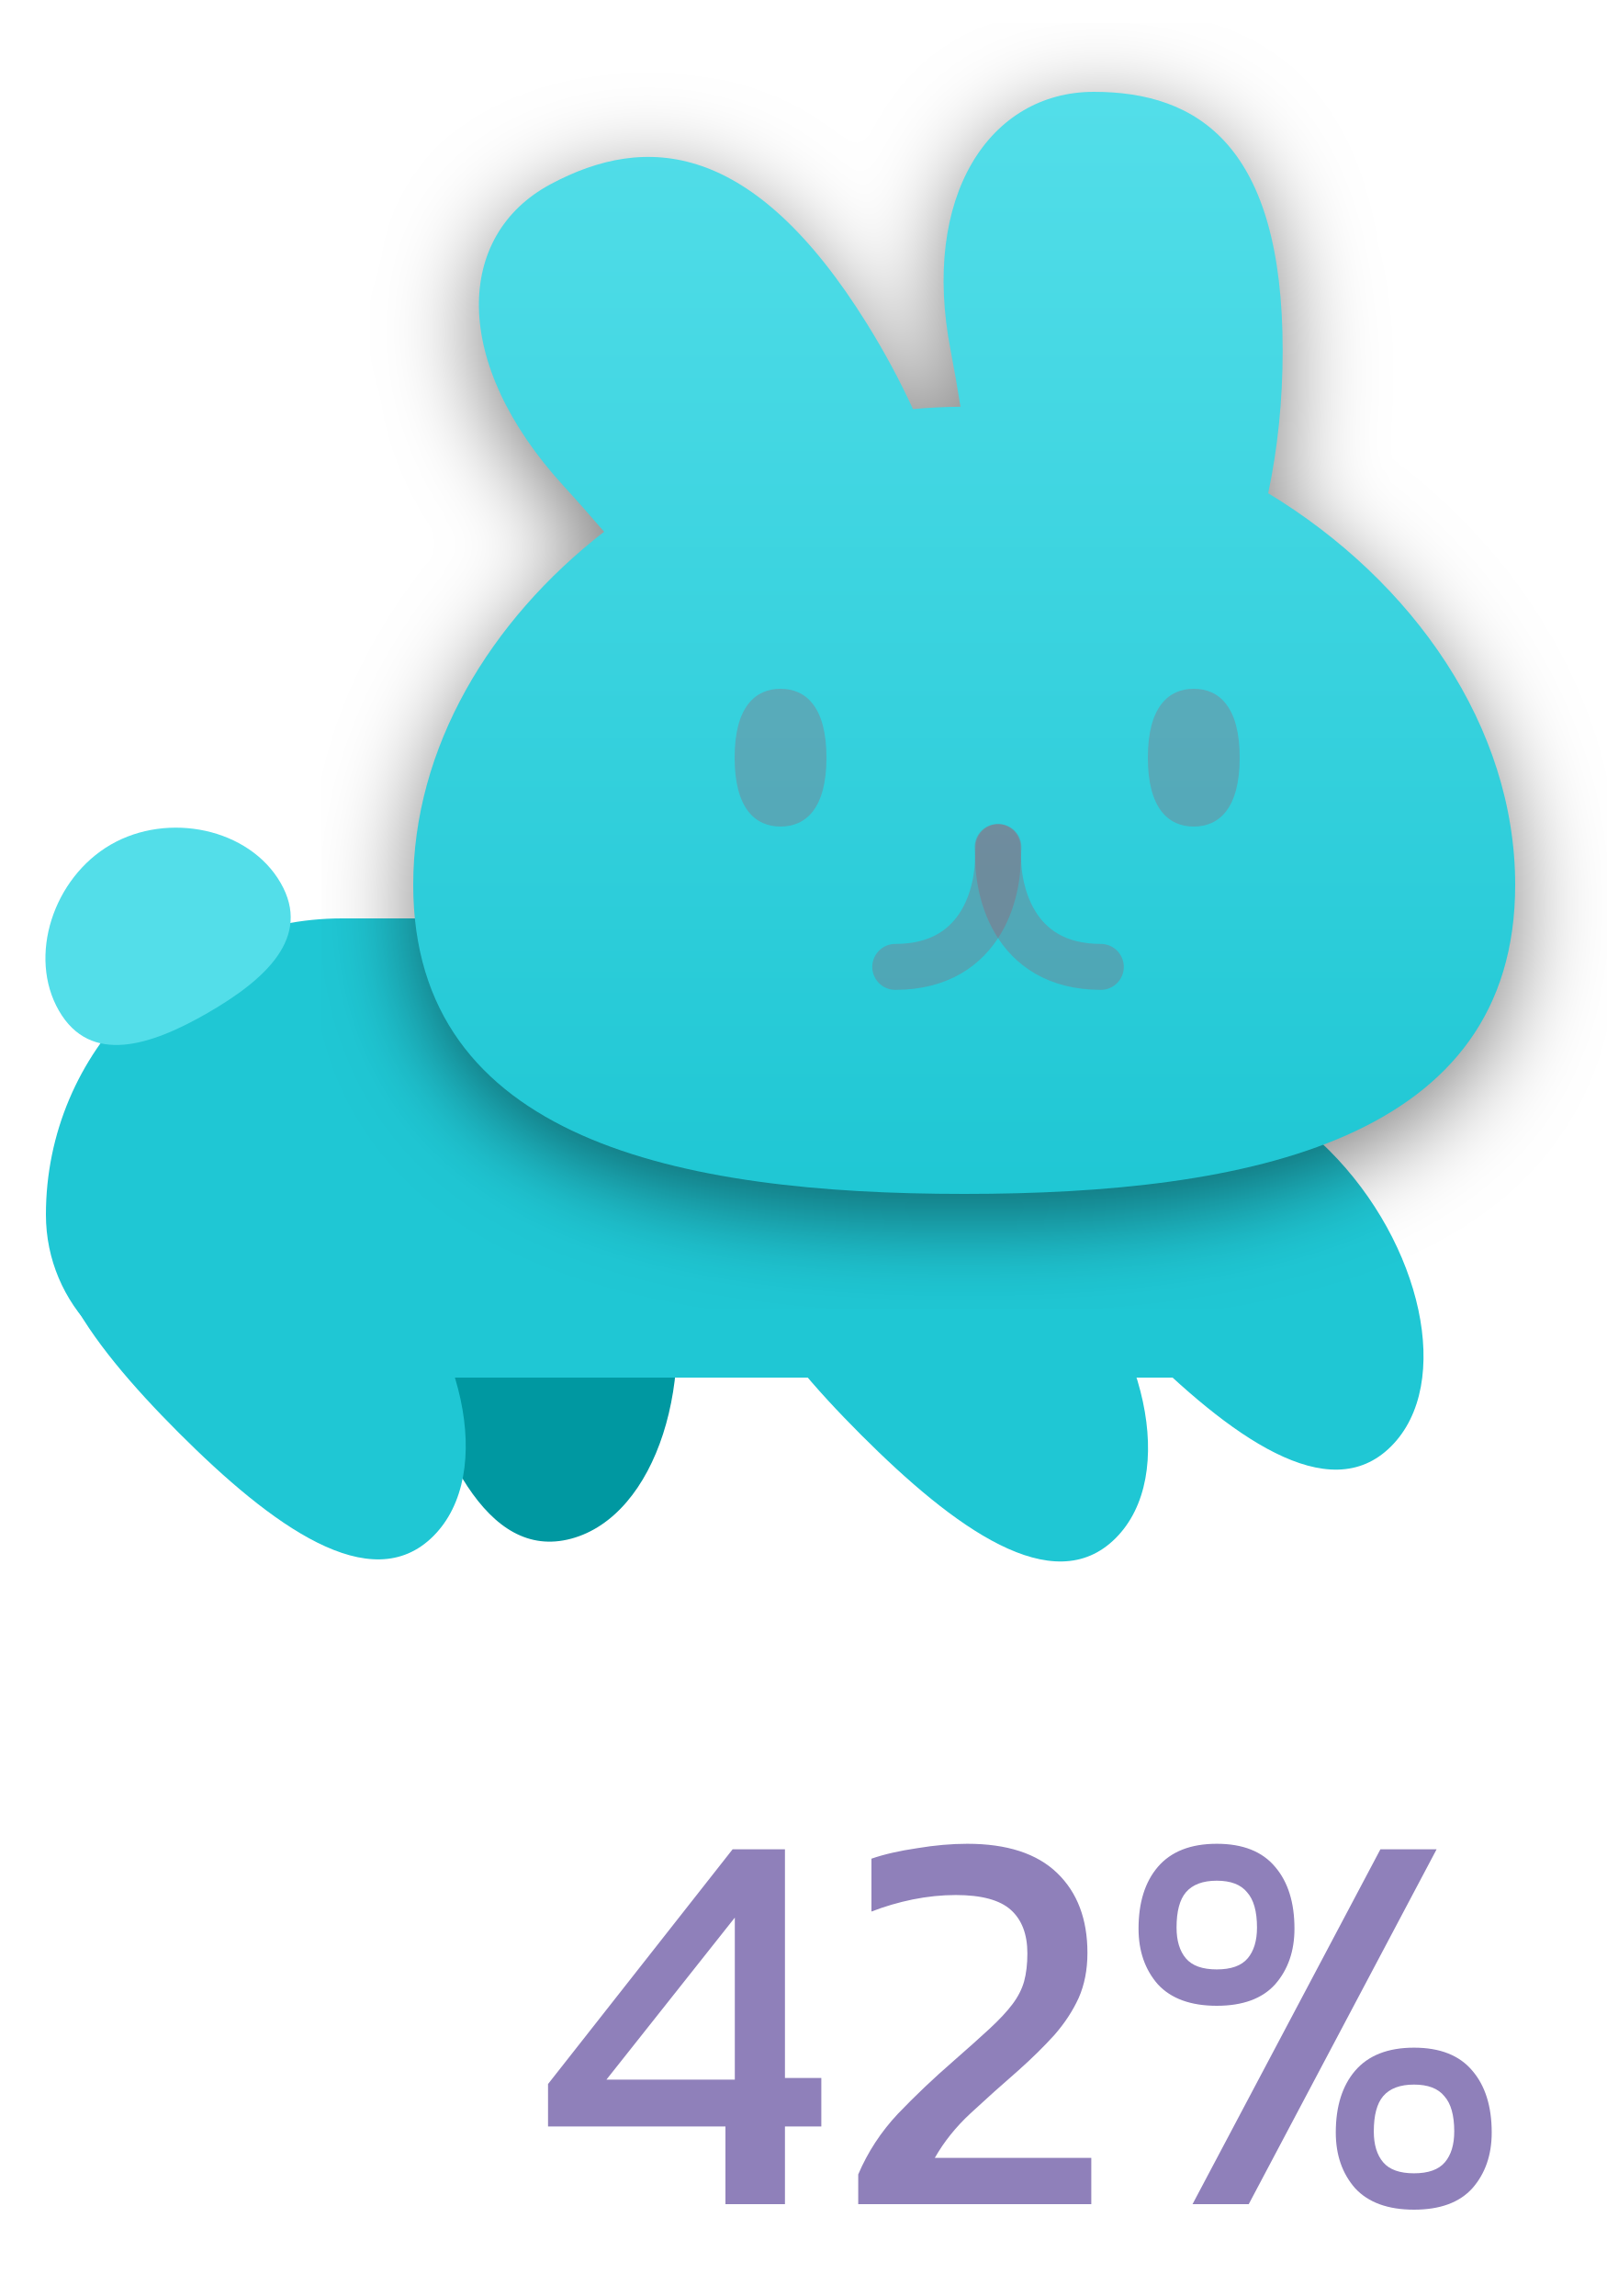
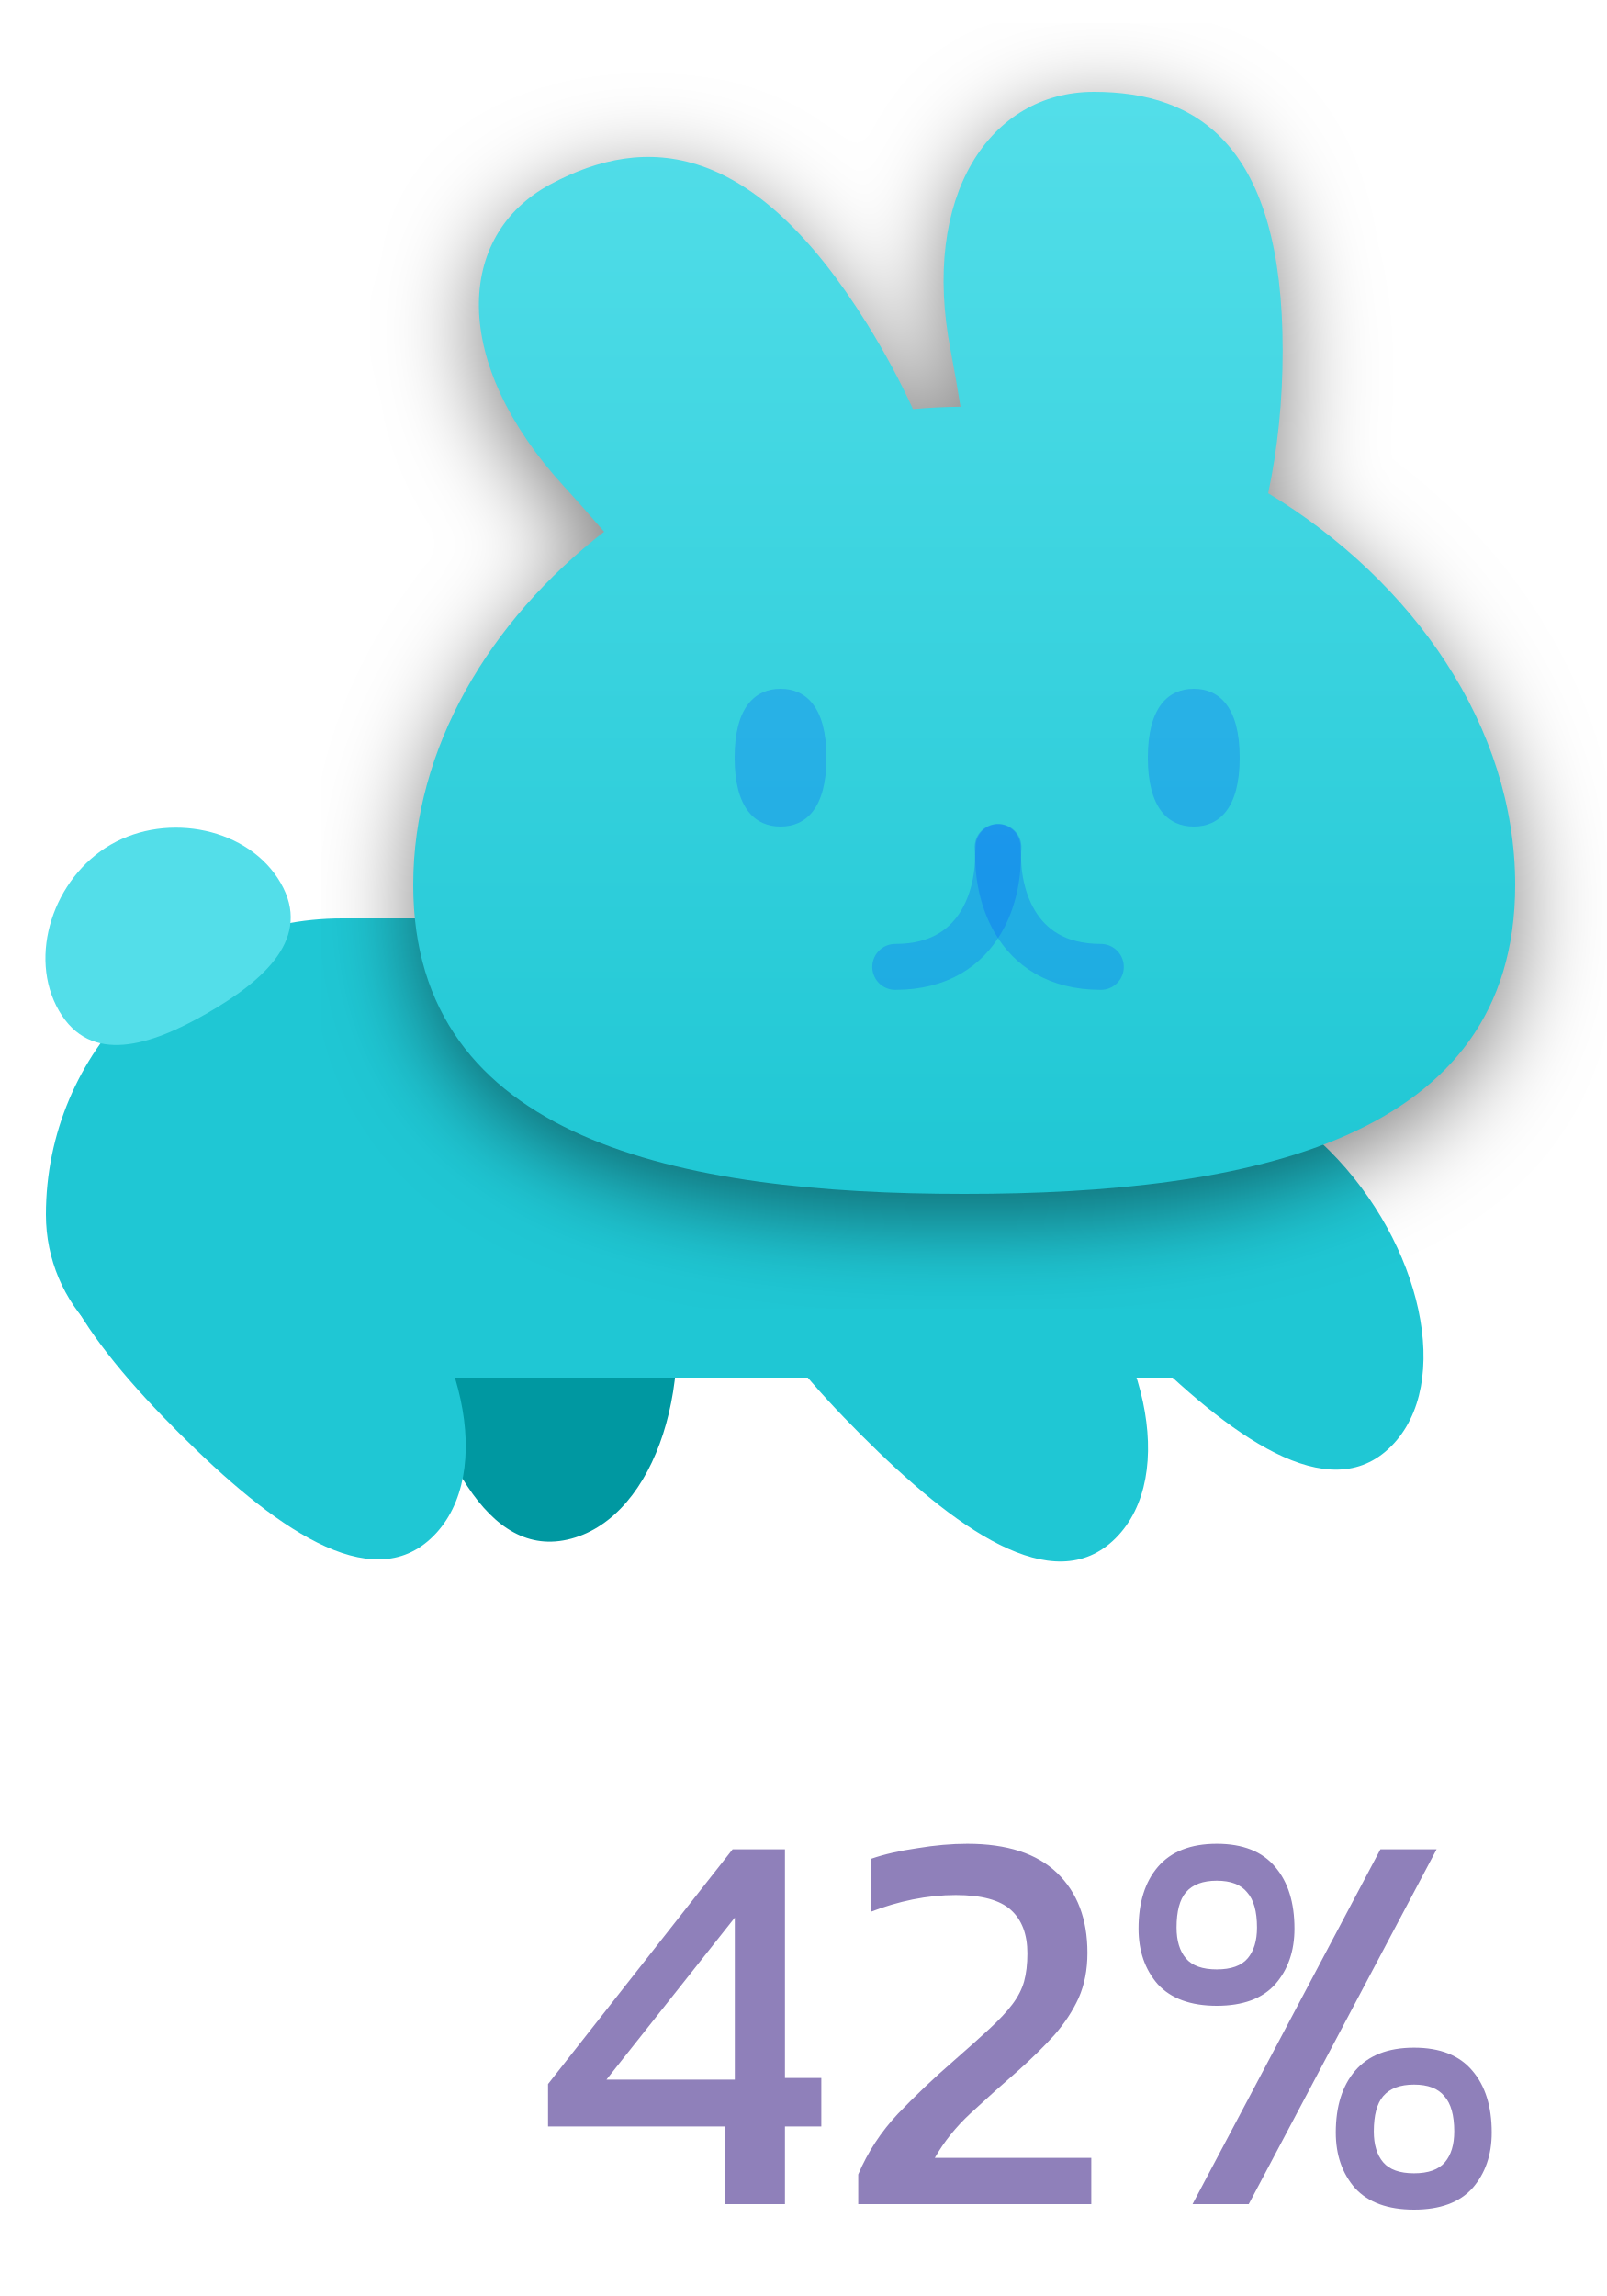
<svg xmlns="http://www.w3.org/2000/svg" width="35" height="50" viewBox="0 0 35 50" fill="none">
  <path d="M9.588 22.865C7.729 23.363 8.025 26.033 8.764 28.79C9.502 31.546 10.581 34.006 12.44 33.508C14.299 33.01 15.233 30.01 14.495 27.254C13.756 24.498 11.447 22.367 9.588 22.865Z" fill="#0098A1" />
  <path d="M1 26.452C1 22.889 3.888 20 7.452 20H13V30H4.548C2.589 30 1 28.411 1 26.452Z" fill="#1FC7D4" />
  <path d="M6.111 19.225C6.797 20.412 5.778 21.334 4.528 22.056C3.278 22.778 1.97 23.199 1.284 22.011C0.599 20.824 1.163 19.115 2.413 18.393C3.663 17.672 5.425 18.037 6.111 19.225Z" fill="#53DEE9" />
  <path d="M1.647 25.66C0.286 27.021 1.878 29.185 3.895 31.203C5.913 33.221 8.077 34.812 9.438 33.452C10.799 32.091 10.108 29.025 8.091 27.008C6.073 24.99 3.007 24.299 1.647 25.66Z" fill="#1FC7D4" />
  <rect width="1" height="10" transform="matrix(-1 0 0 1 14 20)" fill="#1FC7D4" />
  <rect x="9" y="20" width="17" height="10" fill="#1FC7D4" />
  <path d="M16.507 25.706C15.146 27.067 16.738 29.231 18.756 31.249C20.773 33.267 22.938 34.858 24.298 33.497C25.659 32.137 24.968 29.071 22.951 27.053C20.933 25.036 17.868 24.345 16.507 25.706Z" fill="#1FC7D4" />
  <path d="M22.507 23.706C21.146 25.067 22.738 27.231 24.756 29.249C26.773 31.267 28.938 32.858 30.298 31.497C31.659 30.137 30.968 27.071 28.951 25.053C26.933 23.036 23.868 22.345 22.507 23.706Z" fill="#1FC7D4" />
  <g filter="url(#filter0_d)">
    <path fill-rule="evenodd" clip-rule="evenodd" d="M20.705 7.634C20.781 8.027 20.852 8.438 20.919 8.857C20.573 8.86 20.227 8.877 19.884 8.909C19.603 8.295 19.269 7.672 18.884 7.053C16.396 3.051 14.062 2.901 11.989 4.013C9.915 5.124 9.811 7.896 12.283 10.592C12.57 10.905 12.863 11.238 13.157 11.58C10.66 13.516 9 16.291 9 19.27C9 24.829 14.785 26 21 26C27.215 26 33 24.829 33 19.27C33 15.828 30.784 12.658 27.621 10.741C27.824 9.785 27.936 8.735 27.936 7.634C27.936 3.172 26.095 2 23.824 2C21.553 2 20.051 4.271 20.705 7.634Z" fill="url(#paint0_linear_bunny_full)" />
  </g>
-   <path d="M21.728 18.445C21.796 19.315 21.445 21.056 19.498 21.056" stroke="rgba(193, 57, 80, 0.25)" stroke-linecap="round" />
-   <path d="M21.746 18.445C21.678 19.315 22.03 21.056 23.976 21.056" stroke="rgba(193, 57, 80, 0.25)" stroke-linecap="round" />
-   <path d="M18 16.5C18 17.605 17.552 18 17 18C16.448 18 16 17.605 16 16.5C16 15.395 16.448 15 17 15C17.552 15 18 15.395 18 16.5Z" fill="rgba(193, 57, 80, 0.25)" />
-   <path d="M27 16.5C27 17.605 26.552 18 26 18C25.448 18 25 17.605 25 16.5C25 15.395 25.448 15 26 15C26.552 15 27 15.395 27 16.5Z" fill="rgba(193, 57, 80, 0.25)" />
+   <path d="M21.728 18.445C21.796 19.315 21.445 21.056 19.498 21.056" stroke="rgba(1, 83, 255, 0.25)" stroke-linecap="round" />
+   <path d="M21.746 18.445C21.678 19.315 22.03 21.056 23.976 21.056" stroke="rgba(1, 83, 255, 0.25)" stroke-linecap="round" />
+   <path d="M18 16.5C18 17.605 17.552 18 17 18C16.448 18 16 17.605 16 16.5C16 15.395 16.448 15 17 15C17.552 15 18 15.395 18 16.5Z" fill="rgba(1, 83, 255, 0.25)" />
+   <path d="M27 16.5C27 17.605 26.552 18 26 18C25.448 18 25 17.605 25 16.5C25 15.395 25.448 15 26 15C26.552 15 27 15.395 27 16.5Z" fill="rgba(1, 83, 255, 0.25)" />
  <path d="M15.8 48V46.308H11.936V45.384L15.956 40.272H17.096V45.252H17.888V46.308H17.096V48H15.8ZM13.208 45.288H16.004V41.76L13.208 45.288ZM18.692 48V47.352C18.9 46.864 19.188 46.424 19.556 46.032C19.932 45.64 20.332 45.26 20.756 44.892C21.076 44.612 21.34 44.376 21.548 44.184C21.764 43.984 21.932 43.804 22.052 43.644C22.172 43.484 22.256 43.32 22.304 43.152C22.352 42.976 22.376 42.772 22.376 42.54C22.376 42.124 22.256 41.808 22.016 41.592C21.776 41.376 21.376 41.268 20.816 41.268C20.512 41.268 20.2 41.3 19.88 41.364C19.568 41.428 19.268 41.516 18.98 41.628V40.476C19.26 40.38 19.592 40.304 19.976 40.248C20.36 40.184 20.724 40.152 21.068 40.152C21.932 40.152 22.584 40.364 23.024 40.788C23.464 41.212 23.684 41.792 23.684 42.528C23.684 42.896 23.62 43.224 23.492 43.512C23.364 43.792 23.188 44.06 22.964 44.316C22.74 44.564 22.48 44.82 22.184 45.084C21.816 45.404 21.468 45.716 21.14 46.02C20.82 46.316 20.56 46.64 20.36 46.992H23.768V48H18.692ZM26.501 43.68C25.933 43.68 25.505 43.524 25.217 43.212C24.937 42.892 24.797 42.488 24.797 42C24.797 41.432 24.937 40.984 25.217 40.656C25.505 40.32 25.933 40.152 26.501 40.152C27.069 40.152 27.493 40.32 27.773 40.656C28.053 40.984 28.193 41.432 28.193 42C28.193 42.488 28.053 42.892 27.773 43.212C27.493 43.524 27.069 43.68 26.501 43.68ZM25.973 48L30.065 40.272H31.289L27.197 48H25.973ZM26.501 42.888C26.813 42.888 27.037 42.808 27.173 42.648C27.309 42.488 27.377 42.264 27.377 41.976C27.377 41.624 27.305 41.368 27.161 41.208C27.025 41.04 26.805 40.956 26.501 40.956C26.197 40.956 25.973 41.04 25.829 41.208C25.693 41.368 25.625 41.624 25.625 41.976C25.625 42.264 25.693 42.488 25.829 42.648C25.965 42.808 26.189 42.888 26.501 42.888ZM30.797 48.12C30.229 48.12 29.801 47.964 29.513 47.652C29.233 47.332 29.093 46.928 29.093 46.44C29.093 45.872 29.233 45.424 29.513 45.096C29.801 44.76 30.229 44.592 30.797 44.592C31.365 44.592 31.789 44.76 32.069 45.096C32.349 45.424 32.489 45.872 32.489 46.44C32.489 46.928 32.349 47.332 32.069 47.652C31.789 47.964 31.365 48.12 30.797 48.12ZM30.797 47.328C31.109 47.328 31.333 47.248 31.469 47.088C31.605 46.928 31.673 46.704 31.673 46.416C31.673 46.064 31.601 45.808 31.457 45.648C31.321 45.48 31.101 45.396 30.797 45.396C30.493 45.396 30.269 45.48 30.125 45.648C29.989 45.808 29.921 46.064 29.921 46.416C29.921 46.704 29.989 46.928 30.125 47.088C30.261 47.248 30.485 47.328 30.797 47.328Z" fill="#8F80BA" />
  <defs>
    <filter id="filter0_d" x="7" y="0.5" width="28" height="28" filterUnits="userSpaceOnUse" color-interpolation-filters="sRGB">
      <feFlood flood-opacity="0" result="BackgroundImageFix" />
      <feColorMatrix in="SourceAlpha" type="matrix" values="0 0 0 0 0 0 0 0 0 0 0 0 0 0 0 0 0 0 127 0" />
      <feOffset dy="0.5" />
      <feGaussianBlur stdDeviation="1" />
      <feColorMatrix type="matrix" values="0 0 0 0 0 0 0 0 0 0 0 0 0 0 0 0 0 0 0.5 0" />
      <feBlend mode="normal" in2="BackgroundImageFix" result="effect1_dropShadow" />
      <feBlend mode="normal" in="SourceGraphic" in2="effect1_dropShadow" result="shape" />
    </filter>
    <linearGradient id="paint0_linear_bunny_full" x1="21" y1="2" x2="21" y2="26" gradientUnits="userSpaceOnUse">
      <stop stop-color="#53DEE9" />
      <stop offset="1" stop-color="#1FC7D4" />
    </linearGradient>
  </defs>
</svg>
